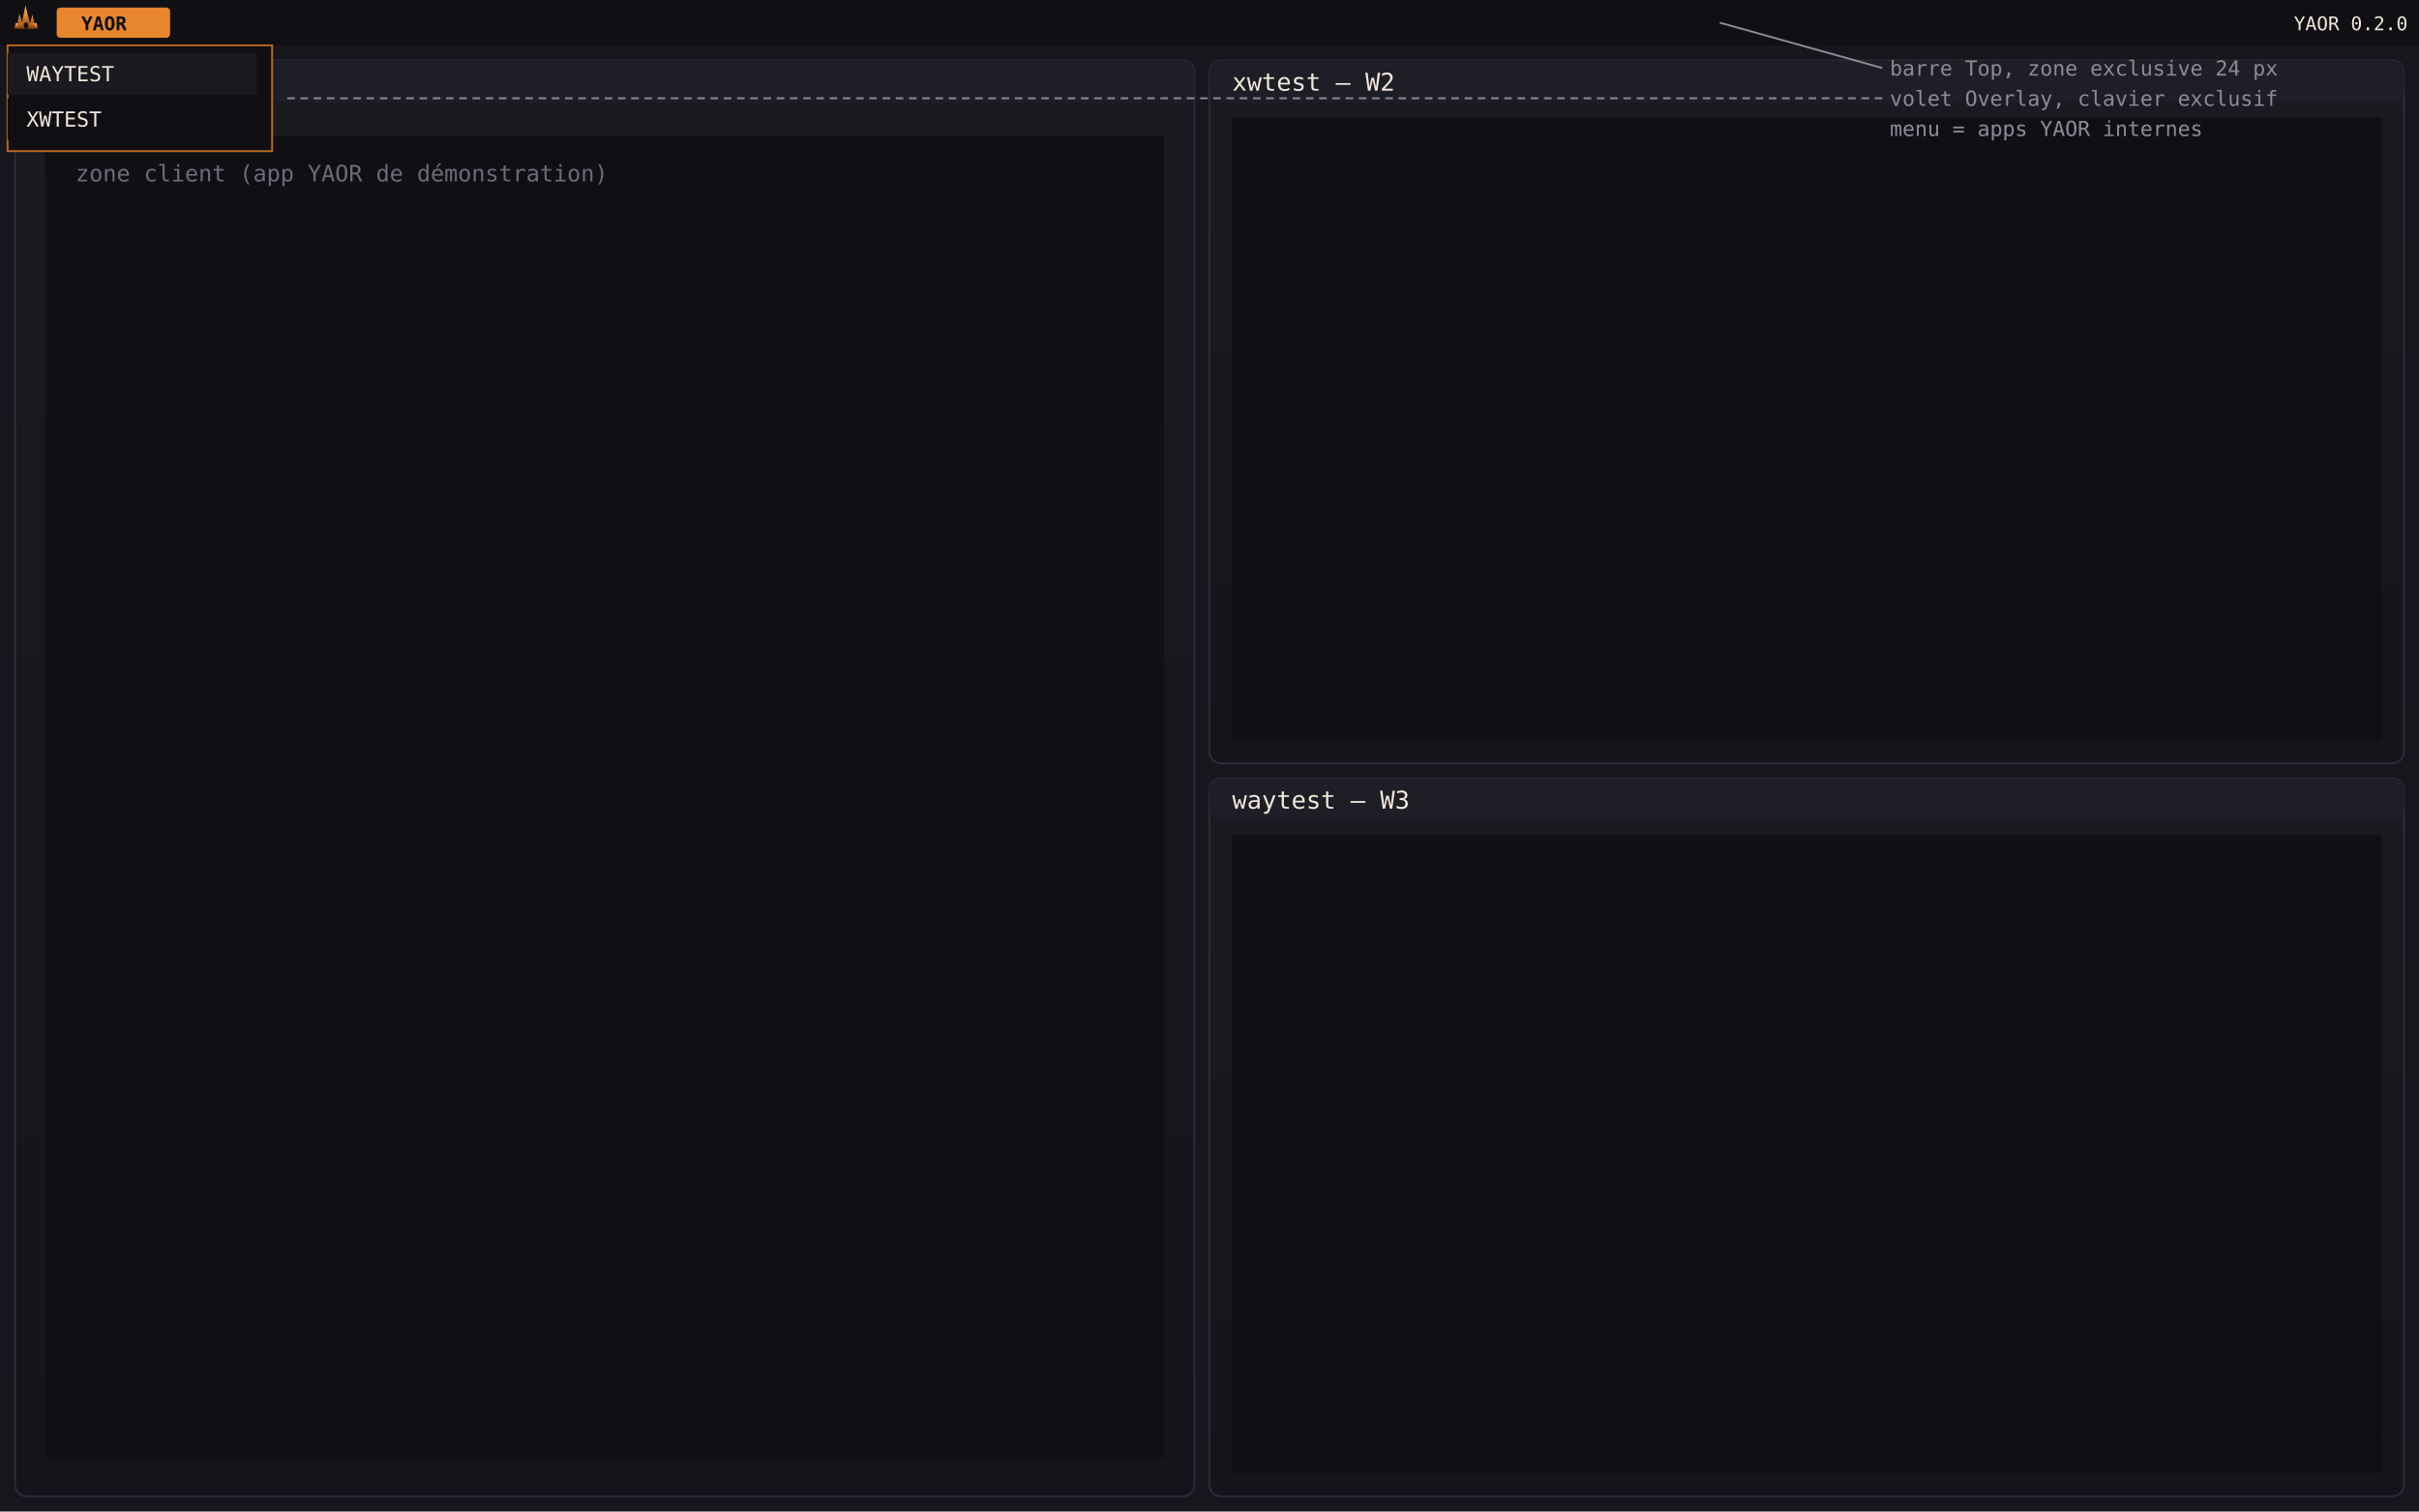
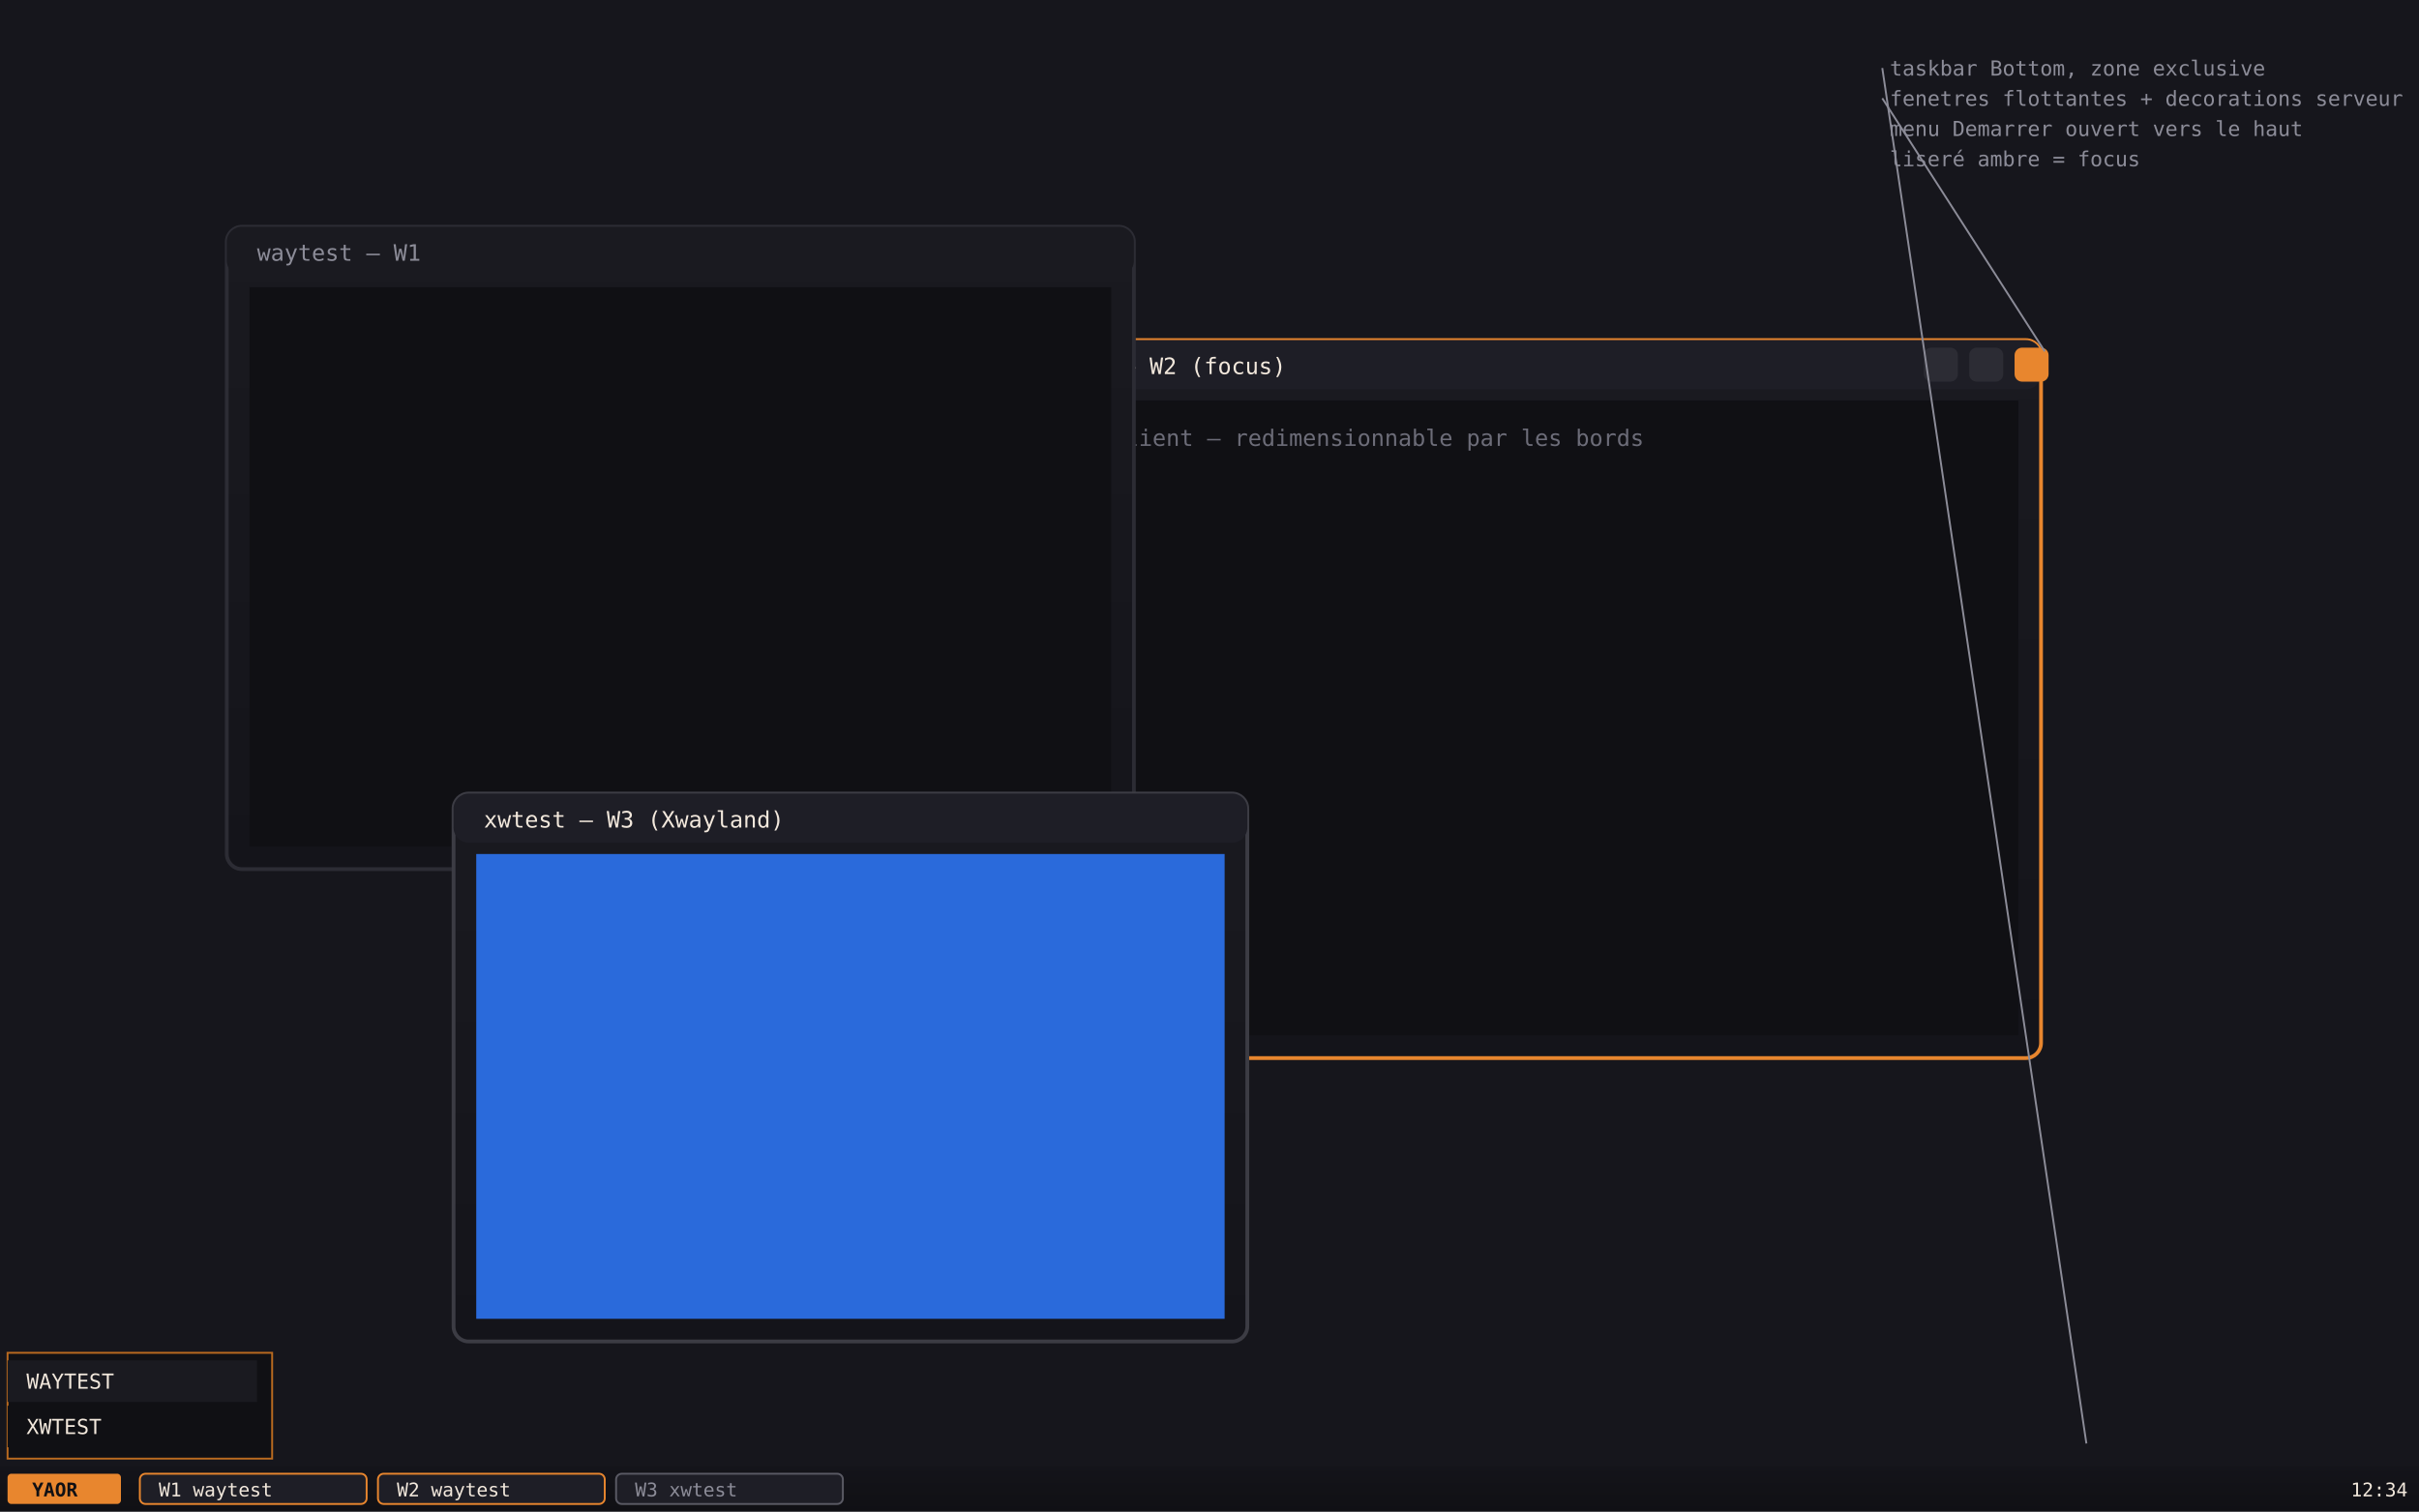
<svg xmlns="http://www.w3.org/2000/svg" width="1280" height="800" viewBox="0 0 1280 800">
  <defs>
    <linearGradient id="canyon" x1="0" y1="1" x2="0" y2="0">
      <stop offset="0" stop-color="#7A3E10" />
      <stop offset="0.55" stop-color="#E8862E" />
      <stop offset="1" stop-color="#FFB259" />
    </linearGradient>
    <linearGradient id="fenetre" x1="0" y1="0" x2="0" y2="1">
      <stop offset="0" stop-color="#1A1A20" />
      <stop offset="1" stop-color="#14141A" />
    </linearGradient>
+     <linearGradient id="taskbar" x1="0" y1="0" x2="0" y2="1">
+       <stop offset="0" stop-color="#14141A" />
+       <stop offset="1" stop-color="#101014" />
+     </linearGradient>
  </defs>
  <rect width="1280" height="800" fill="#16161C" />
-   <rect x="8" y="32" width="624" height="760" rx="6" fill="url(#fenetre)" stroke="#2C2C34" />
-   <rect x="8" y="32" width="624" height="22" rx="6" fill="#1E1E26" />
-   <text x="20" y="48" font-family="monospace" font-size="13" fill="#F2E8DC">waytest — W1</text>
-   <rect x="24" y="72" width="592" height="700" fill="#101014" />
-   <text x="40" y="96" font-family="monospace" font-size="12" fill="#6C6C78">zone client (app YAOR de démonstration)</text>
-   <rect x="640" y="32" width="632" height="372" rx="6" fill="url(#fenetre)" stroke="#2C2C34" />
-   <rect x="640" y="32" width="632" height="22" rx="6" fill="#1E1E26" />
-   <text x="652" y="48" font-family="monospace" font-size="13" fill="#F2E8DC">xwtest — W2</text>
-   <rect x="652" y="62" width="608" height="330" fill="#101014" />
-   <rect x="640" y="412" width="632" height="380" rx="6" fill="url(#fenetre)" stroke="#2C2C34" />
-   <rect x="640" y="412" width="632" height="22" rx="6" fill="#1E1E26" />
-   <text x="652" y="428" font-family="monospace" font-size="13" fill="#F2E8DC">waytest — W3</text>
-   <rect x="652" y="442" width="608" height="338" fill="#101014" />
-   <rect x="0" y="0" width="1280" height="24" fill="#101014" />
-   <g transform="translate(2,0) scale(0.0191)" opacity="1">
-     <path d="M330 640 L300 790 L940 790 L910 640 Z" fill="url(#canyon)" />
-     <path d="M600 150 L470 790 L760 790 Z" fill="url(#canyon)" />
-     <path d="M430 380 L360 790 L560 790 Z" fill="url(#canyon)" opacity="0.85" />
-     <path d="M790 400 L700 790 L880 790 Z" fill="url(#canyon)" opacity="0.85" />
-     <rect x="560" y="620" width="110" height="170" rx="55" fill="#101014" />
+   <rect x="520" y="180" width="560" height="380" rx="8" fill="url(#fenetre)" stroke="#E8862E" stroke-width="2" />
+   <rect x="520" y="180" width="560" height="26" rx="8" fill="#1E1E26" />
+   <text x="536" y="198" font-family="monospace" font-size="12" fill="#F2E8DC">waytest — W2 (focus)</text>
+   <rect x="1018" y="184" width="18" height="18" rx="4" fill="#2C2C34" />
+   <rect x="1042" y="184" width="18" height="18" rx="4" fill="#2C2C34" />
+   <rect x="1066" y="184" width="18" height="18" rx="4" fill="#E8862E" />
+   <rect x="532" y="212" width="536" height="336" fill="#101014" />
+   <text x="552" y="236" font-family="monospace" font-size="12" fill="#6C6C78">zone client — redimensionnable par les bords</text>
+   <rect x="120" y="120" width="480" height="340" rx="8" fill="url(#fenetre)" stroke="#2C2C34" stroke-width="2" />
+   <rect x="120" y="120" width="480" height="26" rx="8" fill="#1A1A20" />
+   <text x="136" y="138" font-family="monospace" font-size="12" fill="#8C8C98">waytest — W1</text>
+   <rect x="132" y="152" width="456" height="296" fill="#101014" />
+   <rect x="240" y="420" width="420" height="290" rx="8" fill="url(#fenetre)" stroke="#3C3C44" stroke-width="2" />
+   <rect x="240" y="420" width="420" height="26" rx="8" fill="#1E1E26" />
+   <text x="256" y="438" font-family="monospace" font-size="12" fill="#F2E8DC">xwtest — W3 (Xwayland)</text>
+   <rect x="252" y="452" width="396" height="246" fill="#2A6ADB" />
+   <rect x="0" y="776" width="1280" height="24" fill="url(#taskbar)" />
+   <g transform="translate(4,776)">
+     <rect x="0" y="4" width="60" height="16" rx="2" fill="#E8862E" />
+     <text x="13" y="16" font-family="monospace" font-size="10" font-weight="bold" fill="#101014">YAOR</text>
  </g>
-   <rect x="30" y="4" width="60" height="16" rx="2" fill="#E8862E" />
-   <text x="43" y="16" font-family="monospace" font-size="10" font-weight="bold" fill="#101014">YAOR</text>
-   <text x="1274" y="16" text-anchor="end" font-family="monospace" font-size="10" fill="#F2E8DC">YAOR 0.2.0</text>
-   <rect x="4" y="24" width="140" height="56" fill="#101014" stroke="#B96A1F" />
-   <rect x="4" y="28" width="132" height="22" fill="#1A1A20" />
-   <text x="14" y="43" font-family="monospace" font-size="11" fill="#F2E8DC">WAYTEST</text>
-   <rect x="4" y="52" width="132" height="22" fill="#101014" />
-   <text x="14" y="67" font-family="monospace" font-size="11" fill="#F2E8DC">XWTEST</text>
+   <rect x="74" y="780" width="120" height="16" rx="3" fill="#1E1E26" stroke="#E8862E" />
+   <text x="84" y="792" font-family="monospace" font-size="10" fill="#F2E8DC">W1 waytest</text>
+   <rect x="200" y="780" width="120" height="16" rx="3" fill="#1E1E26" stroke="#E8862E" />
+   <text x="210" y="792" font-family="monospace" font-size="10" fill="#F2E8DC">W2 waytest</text>
+   <rect x="326" y="780" width="120" height="16" rx="3" fill="#1E1E26" stroke="#5A5A64" />
+   <text x="336" y="792" font-family="monospace" font-size="10" fill="#8C8C98">W3 xwtest</text>
+   <text x="1274" y="792" text-anchor="end" font-family="monospace" font-size="10" fill="#F2E8DC">12:34</text>
+   <rect x="4" y="716" width="140" height="56" fill="#101014" stroke="#B96A1F" />
+   <rect x="4" y="720" width="132" height="22" fill="#1A1A20" />
+   <text x="14" y="735" font-family="monospace" font-size="11" fill="#F2E8DC">WAYTEST</text>
+   <rect x="4" y="744" width="132" height="22" fill="#101014" />
+   <text x="14" y="759" font-family="monospace" font-size="11" fill="#F2E8DC">XWTEST</text>
  <g font-family="monospace" font-size="11" fill="#8C8C98">
-     <text x="1000" y="40">barre Top, zone exclusive 24 px</text>
-     <text x="1000" y="56">volet Overlay, clavier exclusif</text>
-     <text x="1000" y="72">menu = apps YAOR internes</text>
+     <text x="1000" y="40">taskbar Bottom, zone exclusive</text>
+     <text x="1000" y="56">fenetres flottantes + decorations serveur</text>
+     <text x="1000" y="72">menu Demarrer ouvert vers le haut</text>
+     <text x="1000" y="88">liseré ambre = focus</text>
  </g>
-   <line x1="996" y1="36" x2="910" y2="12" stroke="#8C8C98" stroke-width="1" />
-   <line x1="996" y1="52" x2="150" y2="52" stroke="#8C8C98" stroke-width="1" stroke-dasharray="4 3" />
+   <line x1="996" y1="36" x2="1104" y2="764" stroke="#8C8C98" stroke-width="1" />
+   <line x1="996" y1="52" x2="1082" y2="186" stroke="#8C8C98" stroke-width="1" />
</svg>
